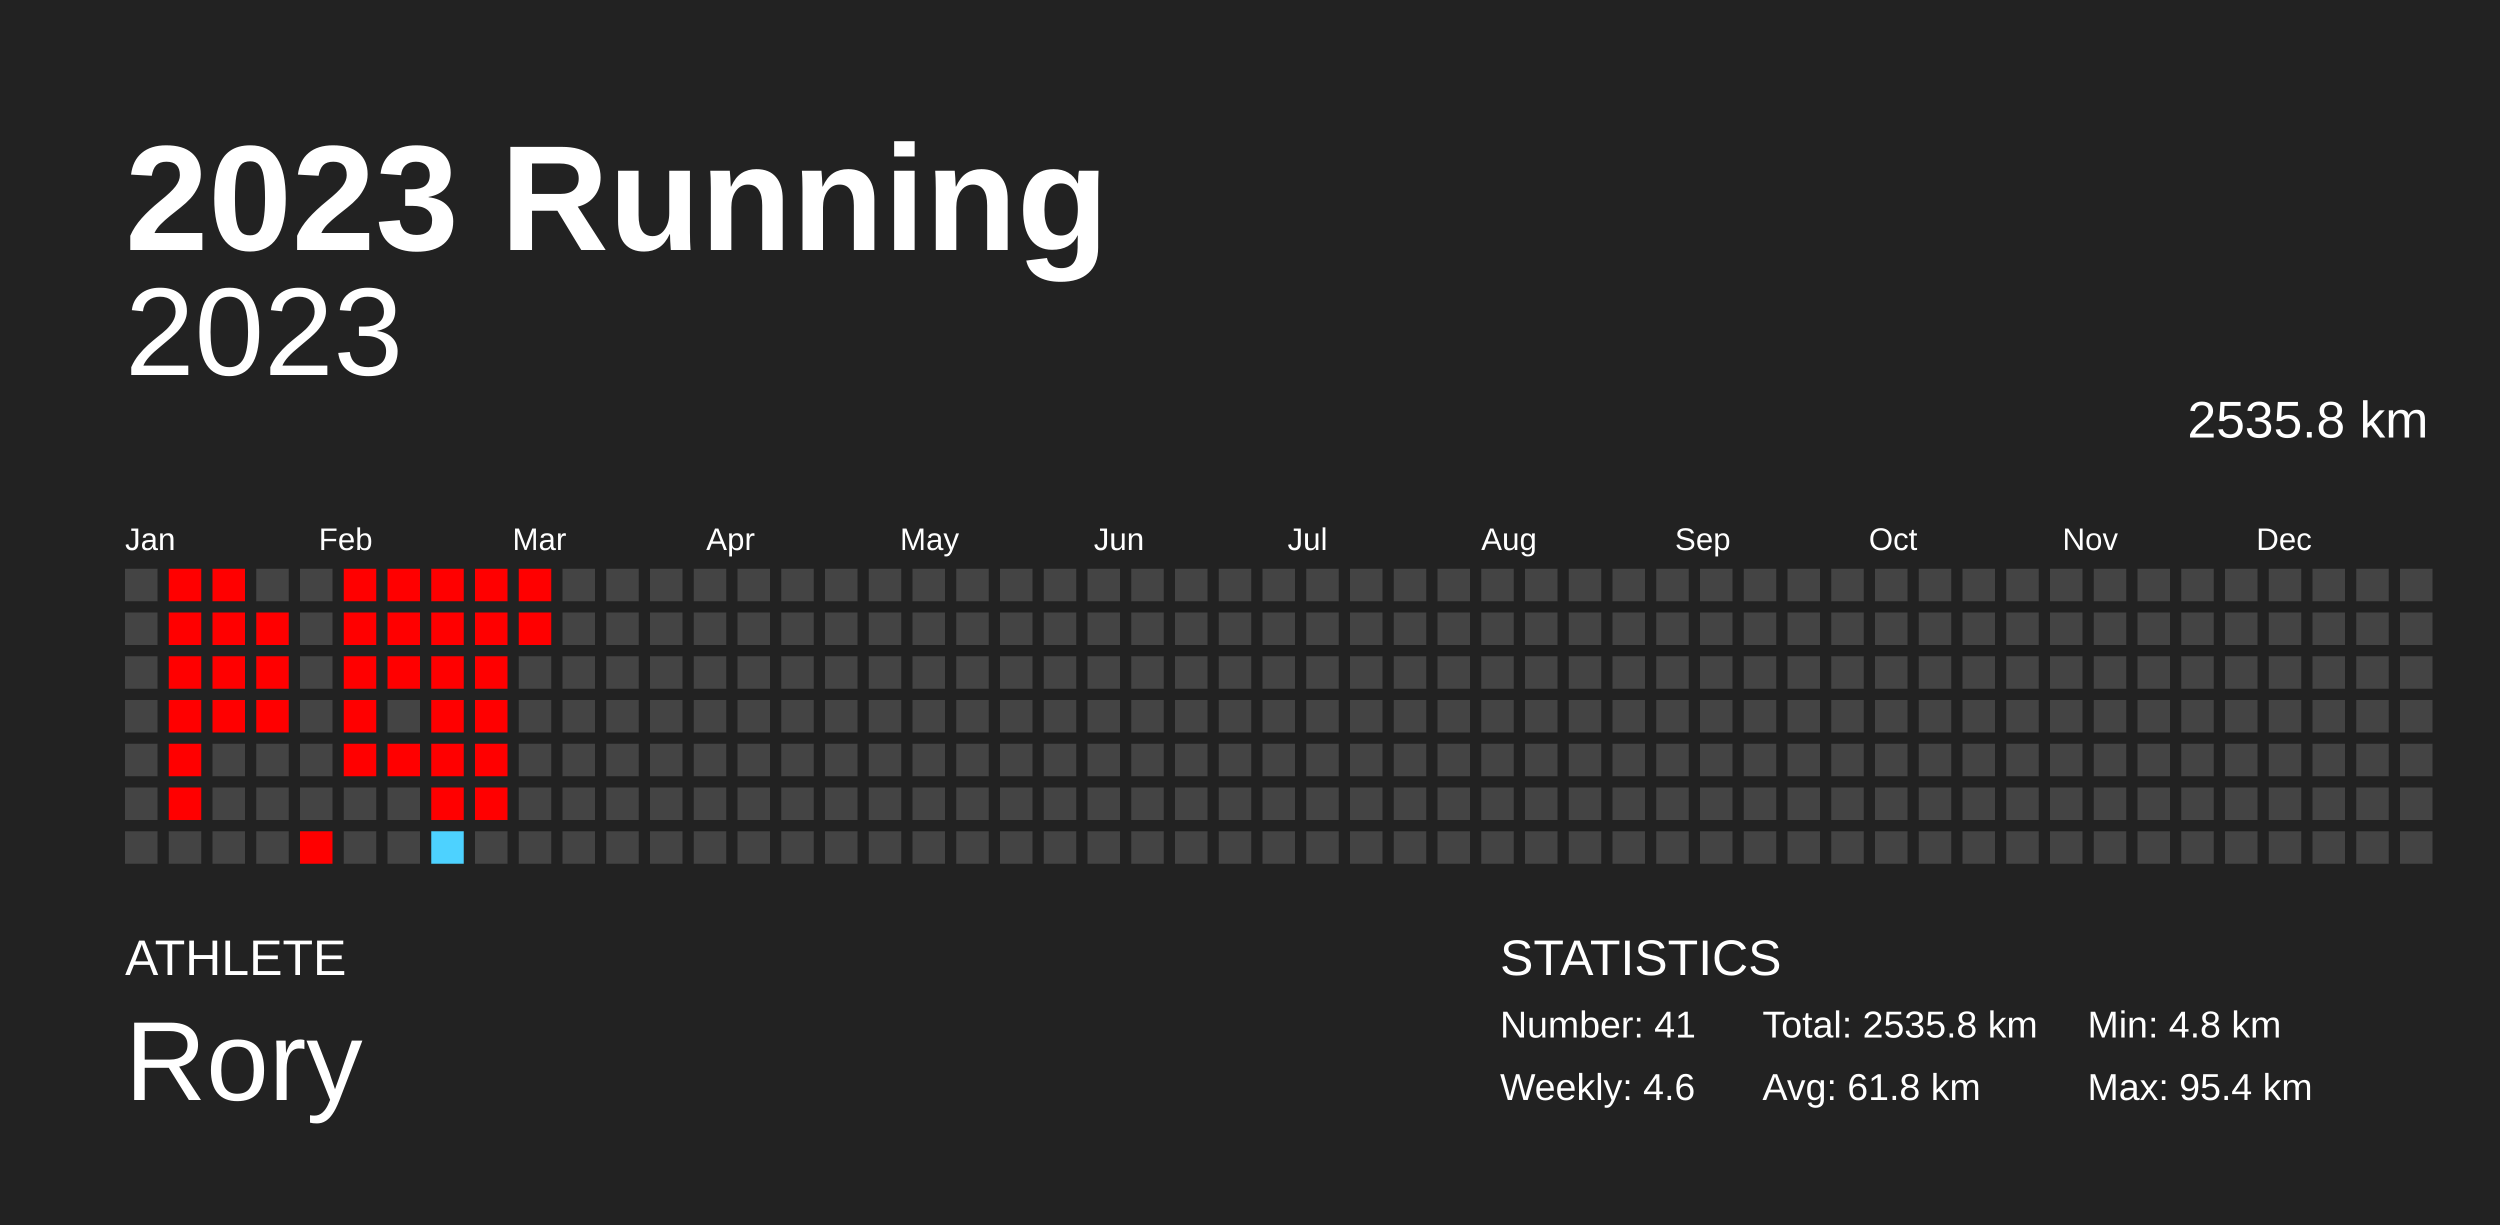
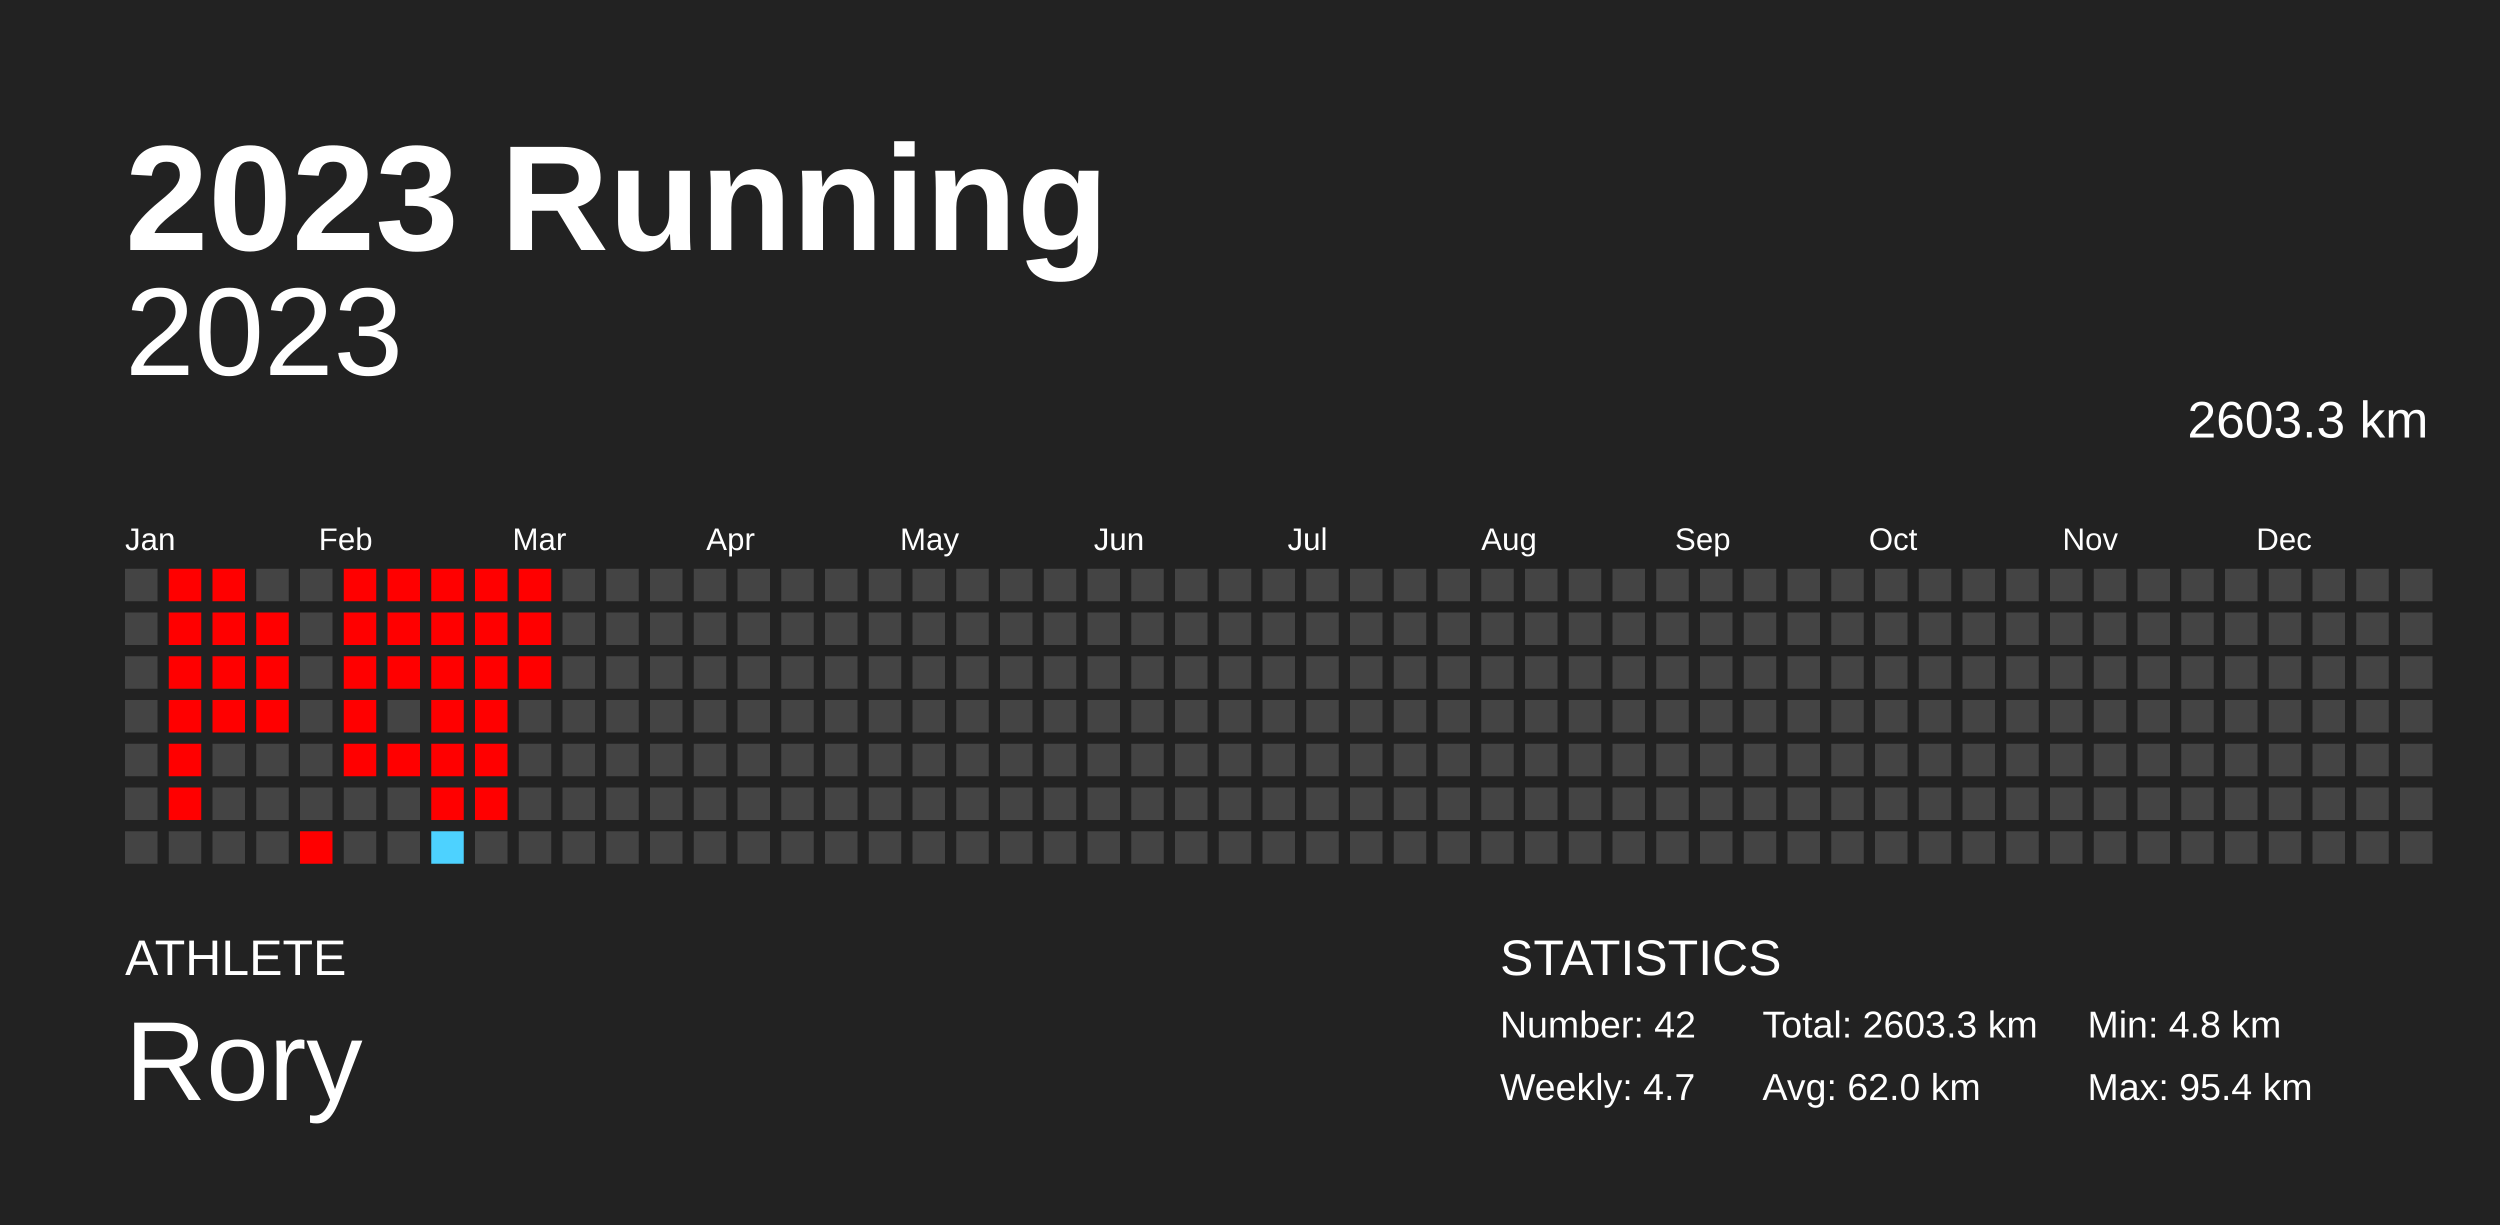
<svg xmlns="http://www.w3.org/2000/svg" baseProfile="full" height="98mm" version="1.1" viewBox="0,0,200,98" width="200mm">
  <defs />
  <rect fill="#222222" height="98" width="200" x="0" y="0" />
  <text fill="#FFFFFF" style="font-size:12px; font-family:Arial; font-weight:bold;" x="10" y="20">2023 Running</text>
  <text fill="#FFFFFF" style="font-size:4px; font-family:Arial" x="10" y="78">ATHLETE</text>
  <text fill="#FFFFFF" style="font-size:9px; font-family:Arial" x="10" y="88">Rory</text>
  <text fill="#FFFFFF" style="font-size:4px; font-family:Arial" x="120" y="78">STATISTICS</text>
-   <text fill="#FFFFFF" style="font-size:3px; font-family:Arial" x="120" y="83">Number: 41</text>
-   <text fill="#FFFFFF" style="font-size:3px; font-family:Arial" x="120" y="88">Weekly: 4.6</text>
-   <text fill="#FFFFFF" style="font-size:3px; font-family:Arial" x="141" y="83">Total: 2535.8 km</text>
-   <text fill="#FFFFFF" style="font-size:3px; font-family:Arial" x="141" y="88">Avg: 61.8 km</text>
+   <text fill="#FFFFFF" style="font-size:3px; font-family:Arial" x="120" y="83">Number: 42</text>
+   <text fill="#FFFFFF" style="font-size:3px; font-family:Arial" x="120" y="88">Weekly: 4.7</text>
+   <text fill="#FFFFFF" style="font-size:3px; font-family:Arial" x="141" y="83">Total: 2603.3 km</text>
+   <text fill="#FFFFFF" style="font-size:3px; font-family:Arial" x="141" y="88">Avg: 62.0 km</text>
  <text fill="#FFFFFF" style="font-size:3px; font-family:Arial" x="167" y="83">Min: 4.8 km</text>
  <text fill="#FFFFFF" style="font-size:3px; font-family:Arial" x="167" y="88">Max: 95.4 km</text>
  <text alignment-baseline="hanging" fill="#FFFFFF" style="font-size:10.0px; font-family:Arial;" x="10" y="30">2023</text>
-   <text alignment-baseline="hanging" fill="#FFFFFF" style="font-size:4.125px; font-family:Arial;" x="175" y="35">2535.8 km</text>
+   <text alignment-baseline="hanging" fill="#FFFFFF" style="font-size:4.125px; font-family:Arial;" x="175" y="35">2603.3 km</text>
  <text fill="#FFFFFF" style="font-size:2.5px; font-family:Arial" x="10.0" y="44">Jan</text>
  <text fill="#FFFFFF" style="font-size:2.5px; font-family:Arial" x="25.5" y="44">Feb</text>
  <text fill="#FFFFFF" style="font-size:2.5px; font-family:Arial" x="41.0" y="44">Mar</text>
  <text fill="#FFFFFF" style="font-size:2.5px; font-family:Arial" x="56.5" y="44">Apr</text>
  <text fill="#FFFFFF" style="font-size:2.5px; font-family:Arial" x="72.0" y="44">May</text>
  <text fill="#FFFFFF" style="font-size:2.5px; font-family:Arial" x="87.5" y="44">Jun</text>
  <text fill="#FFFFFF" style="font-size:2.5px; font-family:Arial" x="103.0" y="44">Jul</text>
  <text fill="#FFFFFF" style="font-size:2.5px; font-family:Arial" x="118.5" y="44">Aug</text>
  <text fill="#FFFFFF" style="font-size:2.5px; font-family:Arial" x="134.0" y="44">Sep</text>
  <text fill="#FFFFFF" style="font-size:2.5px; font-family:Arial" x="149.5" y="44">Oct</text>
  <text fill="#FFFFFF" style="font-size:2.5px; font-family:Arial" x="165.0" y="44">Nov</text>
  <text fill="#FFFFFF" style="font-size:2.5px; font-family:Arial" x="180.5" y="44">Dec</text>
  <rect fill="#444444" height="2.6" width="2.6" x="10.0" y="45.5" />
  <rect fill="#444444" height="2.6" width="2.6" x="10.0" y="49.0" />
  <rect fill="#444444" height="2.6" width="2.6" x="10.0" y="52.5" />
  <rect fill="#444444" height="2.6" width="2.6" x="10.0" y="56.0" />
  <rect fill="#444444" height="2.6" width="2.6" x="10.0" y="59.5" />
  <rect fill="#444444" height="2.6" width="2.6" x="10.0" y="63.0" />
  <rect fill="#444444" height="2.6" width="2.6" x="10.0" y="66.5" />
  <rect fill="red" height="2.6" width="2.6" x="13.5" y="45.5" />
  <rect fill="red" height="2.6" width="2.6" x="13.5" y="49.0" />
  <rect fill="red" height="2.6" width="2.6" x="13.5" y="52.5" />
  <rect fill="red" height="2.6" width="2.6" x="13.5" y="56.0" />
  <rect fill="red" height="2.6" width="2.6" x="13.5" y="59.5" />
  <rect fill="red" height="2.6" width="2.6" x="13.5" y="63.0" />
  <rect fill="#444444" height="2.6" width="2.6" x="13.5" y="66.5" />
  <rect fill="red" height="2.6" width="2.6" x="17.0" y="45.5" />
  <rect fill="red" height="2.6" width="2.6" x="17.0" y="49.0" />
  <rect fill="red" height="2.6" width="2.6" x="17.0" y="52.5" />
  <rect fill="red" height="2.6" width="2.6" x="17.0" y="56.0" />
  <rect fill="#444444" height="2.6" width="2.6" x="17.0" y="59.5" />
  <rect fill="#444444" height="2.6" width="2.6" x="17.0" y="63.0" />
  <rect fill="#444444" height="2.6" width="2.6" x="17.0" y="66.5" />
  <rect fill="#444444" height="2.6" width="2.6" x="20.5" y="45.5" />
  <rect fill="red" height="2.6" width="2.6" x="20.5" y="49.0" />
  <rect fill="red" height="2.6" width="2.6" x="20.5" y="52.5" />
  <rect fill="red" height="2.6" width="2.6" x="20.5" y="56.0" />
  <rect fill="#444444" height="2.6" width="2.6" x="20.5" y="59.5" />
  <rect fill="#444444" height="2.6" width="2.6" x="20.5" y="63.0" />
  <rect fill="#444444" height="2.6" width="2.6" x="20.5" y="66.5" />
  <rect fill="#444444" height="2.6" width="2.6" x="24.0" y="45.5" />
  <rect fill="#444444" height="2.6" width="2.6" x="24.0" y="49.0" />
  <rect fill="#444444" height="2.6" width="2.6" x="24.0" y="52.5" />
  <rect fill="#444444" height="2.6" width="2.6" x="24.0" y="56.0" />
  <rect fill="#444444" height="2.6" width="2.6" x="24.0" y="59.5" />
  <rect fill="#444444" height="2.6" width="2.6" x="24.0" y="63.0" />
  <rect fill="red" height="2.6" width="2.6" x="24.0" y="66.5" />
  <rect fill="red" height="2.6" width="2.6" x="27.5" y="45.5" />
  <rect fill="red" height="2.6" width="2.6" x="27.5" y="49.0" />
  <rect fill="red" height="2.6" width="2.6" x="27.5" y="52.5" />
  <rect fill="red" height="2.6" width="2.6" x="27.5" y="56.0" />
  <rect fill="red" height="2.6" width="2.6" x="27.5" y="59.5" />
  <rect fill="#444444" height="2.6" width="2.6" x="27.5" y="63.0" />
  <rect fill="#444444" height="2.6" width="2.6" x="27.5" y="66.5" />
  <rect fill="red" height="2.6" width="2.6" x="31.0" y="45.5" />
  <rect fill="red" height="2.6" width="2.6" x="31.0" y="49.0" />
  <rect fill="red" height="2.6" width="2.6" x="31.0" y="52.5" />
  <rect fill="#444444" height="2.6" width="2.6" x="31.0" y="56.0" />
  <rect fill="red" height="2.6" width="2.6" x="31.0" y="59.5" />
  <rect fill="#444444" height="2.6" width="2.6" x="31.0" y="63.0" />
  <rect fill="#444444" height="2.6" width="2.6" x="31.0" y="66.5" />
  <rect fill="red" height="2.6" width="2.6" x="34.5" y="45.5" />
  <rect fill="red" height="2.6" width="2.6" x="34.5" y="49.0" />
  <rect fill="red" height="2.6" width="2.6" x="34.5" y="52.5" />
  <rect fill="red" height="2.6" width="2.6" x="34.5" y="56.0" />
  <rect fill="red" height="2.6" width="2.6" x="34.5" y="59.5" />
  <rect fill="red" height="2.6" width="2.6" x="34.5" y="63.0" />
  <rect fill="#4dd2ff" height="2.6" width="2.6" x="34.5" y="66.5" />
  <rect fill="red" height="2.6" width="2.6" x="38.0" y="45.5" />
  <rect fill="red" height="2.6" width="2.6" x="38.0" y="49.0" />
  <rect fill="red" height="2.6" width="2.6" x="38.0" y="52.5" />
  <rect fill="red" height="2.6" width="2.6" x="38.0" y="56.0" />
  <rect fill="red" height="2.6" width="2.6" x="38.0" y="59.5" />
  <rect fill="red" height="2.6" width="2.6" x="38.0" y="63.0" />
  <rect fill="#444444" height="2.6" width="2.6" x="38.0" y="66.5" />
  <rect fill="red" height="2.6" width="2.6" x="41.5" y="45.5" />
  <rect fill="red" height="2.6" width="2.6" x="41.5" y="49.0" />
-   <rect fill="#444444" height="2.6" width="2.6" x="41.5" y="52.5" />
+   <rect fill="red" height="2.6" width="2.6" x="41.5" y="52.5" />
  <rect fill="#444444" height="2.6" width="2.6" x="41.5" y="56.0" />
  <rect fill="#444444" height="2.6" width="2.6" x="41.5" y="59.5" />
  <rect fill="#444444" height="2.6" width="2.6" x="41.5" y="63.0" />
  <rect fill="#444444" height="2.6" width="2.6" x="41.5" y="66.5" />
  <rect fill="#444444" height="2.6" width="2.6" x="45.0" y="45.5" />
  <rect fill="#444444" height="2.6" width="2.6" x="45.0" y="49.0" />
  <rect fill="#444444" height="2.6" width="2.6" x="45.0" y="52.5" />
  <rect fill="#444444" height="2.6" width="2.6" x="45.0" y="56.0" />
  <rect fill="#444444" height="2.6" width="2.6" x="45.0" y="59.5" />
  <rect fill="#444444" height="2.6" width="2.6" x="45.0" y="63.0" />
  <rect fill="#444444" height="2.6" width="2.6" x="45.0" y="66.5" />
  <rect fill="#444444" height="2.6" width="2.6" x="48.5" y="45.5" />
  <rect fill="#444444" height="2.6" width="2.6" x="48.5" y="49.0" />
  <rect fill="#444444" height="2.6" width="2.6" x="48.5" y="52.5" />
  <rect fill="#444444" height="2.6" width="2.6" x="48.5" y="56.0" />
  <rect fill="#444444" height="2.6" width="2.6" x="48.5" y="59.5" />
  <rect fill="#444444" height="2.6" width="2.6" x="48.5" y="63.0" />
  <rect fill="#444444" height="2.6" width="2.6" x="48.5" y="66.5" />
  <rect fill="#444444" height="2.6" width="2.6" x="52.0" y="45.5" />
  <rect fill="#444444" height="2.6" width="2.6" x="52.0" y="49.0" />
  <rect fill="#444444" height="2.6" width="2.6" x="52.0" y="52.5" />
  <rect fill="#444444" height="2.6" width="2.6" x="52.0" y="56.0" />
  <rect fill="#444444" height="2.6" width="2.6" x="52.0" y="59.5" />
  <rect fill="#444444" height="2.6" width="2.6" x="52.0" y="63.0" />
  <rect fill="#444444" height="2.6" width="2.6" x="52.0" y="66.5" />
  <rect fill="#444444" height="2.6" width="2.6" x="55.5" y="45.5" />
  <rect fill="#444444" height="2.6" width="2.6" x="55.5" y="49.0" />
  <rect fill="#444444" height="2.6" width="2.6" x="55.5" y="52.5" />
  <rect fill="#444444" height="2.6" width="2.6" x="55.5" y="56.0" />
  <rect fill="#444444" height="2.6" width="2.6" x="55.5" y="59.5" />
  <rect fill="#444444" height="2.6" width="2.6" x="55.5" y="63.0" />
  <rect fill="#444444" height="2.6" width="2.6" x="55.5" y="66.5" />
  <rect fill="#444444" height="2.6" width="2.6" x="59.0" y="45.5" />
  <rect fill="#444444" height="2.6" width="2.6" x="59.0" y="49.0" />
  <rect fill="#444444" height="2.6" width="2.6" x="59.0" y="52.5" />
  <rect fill="#444444" height="2.6" width="2.6" x="59.0" y="56.0" />
  <rect fill="#444444" height="2.6" width="2.6" x="59.0" y="59.5" />
  <rect fill="#444444" height="2.6" width="2.6" x="59.0" y="63.0" />
  <rect fill="#444444" height="2.6" width="2.6" x="59.0" y="66.5" />
  <rect fill="#444444" height="2.6" width="2.6" x="62.5" y="45.5" />
  <rect fill="#444444" height="2.6" width="2.6" x="62.5" y="49.0" />
  <rect fill="#444444" height="2.6" width="2.6" x="62.5" y="52.5" />
  <rect fill="#444444" height="2.6" width="2.6" x="62.5" y="56.0" />
  <rect fill="#444444" height="2.6" width="2.6" x="62.5" y="59.5" />
  <rect fill="#444444" height="2.6" width="2.6" x="62.5" y="63.0" />
  <rect fill="#444444" height="2.6" width="2.6" x="62.5" y="66.5" />
  <rect fill="#444444" height="2.6" width="2.6" x="66.0" y="45.5" />
  <rect fill="#444444" height="2.6" width="2.6" x="66.0" y="49.0" />
  <rect fill="#444444" height="2.6" width="2.6" x="66.0" y="52.5" />
  <rect fill="#444444" height="2.6" width="2.6" x="66.0" y="56.0" />
  <rect fill="#444444" height="2.6" width="2.6" x="66.0" y="59.5" />
  <rect fill="#444444" height="2.6" width="2.6" x="66.0" y="63.0" />
  <rect fill="#444444" height="2.6" width="2.6" x="66.0" y="66.5" />
  <rect fill="#444444" height="2.6" width="2.6" x="69.5" y="45.5" />
  <rect fill="#444444" height="2.6" width="2.6" x="69.5" y="49.0" />
  <rect fill="#444444" height="2.6" width="2.6" x="69.5" y="52.5" />
  <rect fill="#444444" height="2.6" width="2.6" x="69.5" y="56.0" />
  <rect fill="#444444" height="2.6" width="2.6" x="69.5" y="59.5" />
  <rect fill="#444444" height="2.6" width="2.6" x="69.5" y="63.0" />
  <rect fill="#444444" height="2.6" width="2.6" x="69.5" y="66.5" />
  <rect fill="#444444" height="2.6" width="2.6" x="73.0" y="45.5" />
  <rect fill="#444444" height="2.6" width="2.6" x="73.0" y="49.0" />
  <rect fill="#444444" height="2.6" width="2.6" x="73.0" y="52.5" />
  <rect fill="#444444" height="2.6" width="2.6" x="73.0" y="56.0" />
  <rect fill="#444444" height="2.6" width="2.6" x="73.0" y="59.5" />
  <rect fill="#444444" height="2.6" width="2.6" x="73.0" y="63.0" />
  <rect fill="#444444" height="2.6" width="2.6" x="73.0" y="66.5" />
  <rect fill="#444444" height="2.6" width="2.6" x="76.5" y="45.5" />
  <rect fill="#444444" height="2.6" width="2.6" x="76.5" y="49.0" />
  <rect fill="#444444" height="2.6" width="2.6" x="76.5" y="52.5" />
  <rect fill="#444444" height="2.6" width="2.6" x="76.5" y="56.0" />
  <rect fill="#444444" height="2.6" width="2.6" x="76.5" y="59.5" />
  <rect fill="#444444" height="2.6" width="2.6" x="76.5" y="63.0" />
  <rect fill="#444444" height="2.6" width="2.6" x="76.5" y="66.5" />
  <rect fill="#444444" height="2.6" width="2.6" x="80.0" y="45.5" />
  <rect fill="#444444" height="2.6" width="2.6" x="80.0" y="49.0" />
  <rect fill="#444444" height="2.6" width="2.6" x="80.0" y="52.5" />
  <rect fill="#444444" height="2.6" width="2.6" x="80.0" y="56.0" />
  <rect fill="#444444" height="2.6" width="2.6" x="80.0" y="59.5" />
  <rect fill="#444444" height="2.6" width="2.6" x="80.0" y="63.0" />
  <rect fill="#444444" height="2.6" width="2.6" x="80.0" y="66.5" />
  <rect fill="#444444" height="2.6" width="2.6" x="83.5" y="45.5" />
  <rect fill="#444444" height="2.6" width="2.6" x="83.5" y="49.0" />
  <rect fill="#444444" height="2.6" width="2.6" x="83.5" y="52.5" />
  <rect fill="#444444" height="2.6" width="2.6" x="83.5" y="56.0" />
  <rect fill="#444444" height="2.6" width="2.6" x="83.5" y="59.5" />
  <rect fill="#444444" height="2.6" width="2.6" x="83.5" y="63.0" />
  <rect fill="#444444" height="2.6" width="2.6" x="83.5" y="66.5" />
  <rect fill="#444444" height="2.6" width="2.6" x="87.0" y="45.5" />
  <rect fill="#444444" height="2.6" width="2.6" x="87.0" y="49.0" />
  <rect fill="#444444" height="2.6" width="2.6" x="87.0" y="52.5" />
  <rect fill="#444444" height="2.6" width="2.6" x="87.0" y="56.0" />
  <rect fill="#444444" height="2.6" width="2.6" x="87.0" y="59.5" />
  <rect fill="#444444" height="2.6" width="2.6" x="87.0" y="63.0" />
  <rect fill="#444444" height="2.6" width="2.6" x="87.0" y="66.5" />
  <rect fill="#444444" height="2.6" width="2.6" x="90.5" y="45.5" />
  <rect fill="#444444" height="2.6" width="2.6" x="90.5" y="49.0" />
  <rect fill="#444444" height="2.6" width="2.6" x="90.5" y="52.5" />
  <rect fill="#444444" height="2.6" width="2.6" x="90.5" y="56.0" />
  <rect fill="#444444" height="2.6" width="2.6" x="90.5" y="59.5" />
  <rect fill="#444444" height="2.6" width="2.6" x="90.5" y="63.0" />
  <rect fill="#444444" height="2.6" width="2.6" x="90.5" y="66.5" />
  <rect fill="#444444" height="2.6" width="2.6" x="94.0" y="45.5" />
  <rect fill="#444444" height="2.6" width="2.6" x="94.0" y="49.0" />
  <rect fill="#444444" height="2.6" width="2.6" x="94.0" y="52.5" />
  <rect fill="#444444" height="2.6" width="2.6" x="94.0" y="56.0" />
  <rect fill="#444444" height="2.6" width="2.6" x="94.0" y="59.5" />
  <rect fill="#444444" height="2.6" width="2.6" x="94.0" y="63.0" />
  <rect fill="#444444" height="2.6" width="2.6" x="94.0" y="66.5" />
  <rect fill="#444444" height="2.6" width="2.6" x="97.5" y="45.5" />
  <rect fill="#444444" height="2.6" width="2.6" x="97.5" y="49.0" />
  <rect fill="#444444" height="2.6" width="2.6" x="97.5" y="52.5" />
  <rect fill="#444444" height="2.6" width="2.6" x="97.5" y="56.0" />
  <rect fill="#444444" height="2.6" width="2.6" x="97.5" y="59.5" />
  <rect fill="#444444" height="2.6" width="2.6" x="97.5" y="63.0" />
  <rect fill="#444444" height="2.6" width="2.6" x="97.5" y="66.5" />
  <rect fill="#444444" height="2.6" width="2.6" x="101.0" y="45.5" />
  <rect fill="#444444" height="2.6" width="2.6" x="101.0" y="49.0" />
  <rect fill="#444444" height="2.6" width="2.6" x="101.0" y="52.5" />
  <rect fill="#444444" height="2.6" width="2.6" x="101.0" y="56.0" />
  <rect fill="#444444" height="2.6" width="2.6" x="101.0" y="59.5" />
  <rect fill="#444444" height="2.6" width="2.6" x="101.0" y="63.0" />
  <rect fill="#444444" height="2.6" width="2.6" x="101.0" y="66.5" />
  <rect fill="#444444" height="2.6" width="2.6" x="104.5" y="45.5" />
  <rect fill="#444444" height="2.6" width="2.6" x="104.5" y="49.0" />
  <rect fill="#444444" height="2.6" width="2.6" x="104.5" y="52.5" />
  <rect fill="#444444" height="2.6" width="2.6" x="104.5" y="56.0" />
  <rect fill="#444444" height="2.6" width="2.6" x="104.5" y="59.5" />
  <rect fill="#444444" height="2.6" width="2.6" x="104.5" y="63.0" />
  <rect fill="#444444" height="2.6" width="2.6" x="104.5" y="66.5" />
  <rect fill="#444444" height="2.6" width="2.6" x="108.0" y="45.5" />
  <rect fill="#444444" height="2.6" width="2.6" x="108.0" y="49.0" />
  <rect fill="#444444" height="2.6" width="2.6" x="108.0" y="52.5" />
  <rect fill="#444444" height="2.6" width="2.6" x="108.0" y="56.0" />
  <rect fill="#444444" height="2.6" width="2.6" x="108.0" y="59.5" />
  <rect fill="#444444" height="2.6" width="2.6" x="108.0" y="63.0" />
  <rect fill="#444444" height="2.6" width="2.6" x="108.0" y="66.5" />
  <rect fill="#444444" height="2.6" width="2.6" x="111.5" y="45.5" />
  <rect fill="#444444" height="2.6" width="2.6" x="111.5" y="49.0" />
  <rect fill="#444444" height="2.6" width="2.6" x="111.5" y="52.5" />
  <rect fill="#444444" height="2.6" width="2.6" x="111.5" y="56.0" />
  <rect fill="#444444" height="2.6" width="2.6" x="111.5" y="59.5" />
  <rect fill="#444444" height="2.6" width="2.6" x="111.5" y="63.0" />
  <rect fill="#444444" height="2.6" width="2.6" x="111.5" y="66.5" />
  <rect fill="#444444" height="2.6" width="2.6" x="115.0" y="45.5" />
  <rect fill="#444444" height="2.6" width="2.6" x="115.0" y="49.0" />
  <rect fill="#444444" height="2.6" width="2.6" x="115.0" y="52.5" />
  <rect fill="#444444" height="2.6" width="2.6" x="115.0" y="56.0" />
  <rect fill="#444444" height="2.6" width="2.6" x="115.0" y="59.5" />
  <rect fill="#444444" height="2.6" width="2.6" x="115.0" y="63.0" />
  <rect fill="#444444" height="2.6" width="2.6" x="115.0" y="66.5" />
  <rect fill="#444444" height="2.6" width="2.6" x="118.5" y="45.5" />
  <rect fill="#444444" height="2.6" width="2.6" x="118.5" y="49.0" />
  <rect fill="#444444" height="2.6" width="2.6" x="118.5" y="52.5" />
  <rect fill="#444444" height="2.6" width="2.6" x="118.5" y="56.0" />
  <rect fill="#444444" height="2.6" width="2.6" x="118.5" y="59.5" />
  <rect fill="#444444" height="2.6" width="2.6" x="118.5" y="63.0" />
  <rect fill="#444444" height="2.6" width="2.6" x="118.5" y="66.5" />
  <rect fill="#444444" height="2.6" width="2.6" x="122.0" y="45.5" />
  <rect fill="#444444" height="2.6" width="2.6" x="122.0" y="49.0" />
  <rect fill="#444444" height="2.6" width="2.6" x="122.0" y="52.5" />
  <rect fill="#444444" height="2.6" width="2.6" x="122.0" y="56.0" />
  <rect fill="#444444" height="2.6" width="2.6" x="122.0" y="59.5" />
  <rect fill="#444444" height="2.6" width="2.6" x="122.0" y="63.0" />
  <rect fill="#444444" height="2.6" width="2.6" x="122.0" y="66.5" />
  <rect fill="#444444" height="2.6" width="2.6" x="125.5" y="45.5" />
  <rect fill="#444444" height="2.6" width="2.6" x="125.5" y="49.0" />
  <rect fill="#444444" height="2.6" width="2.6" x="125.5" y="52.5" />
  <rect fill="#444444" height="2.6" width="2.6" x="125.5" y="56.0" />
  <rect fill="#444444" height="2.6" width="2.6" x="125.5" y="59.5" />
  <rect fill="#444444" height="2.6" width="2.6" x="125.5" y="63.0" />
  <rect fill="#444444" height="2.6" width="2.6" x="125.5" y="66.5" />
  <rect fill="#444444" height="2.6" width="2.6" x="129.0" y="45.5" />
  <rect fill="#444444" height="2.6" width="2.6" x="129.0" y="49.0" />
  <rect fill="#444444" height="2.6" width="2.6" x="129.0" y="52.5" />
  <rect fill="#444444" height="2.6" width="2.6" x="129.0" y="56.0" />
  <rect fill="#444444" height="2.6" width="2.6" x="129.0" y="59.5" />
  <rect fill="#444444" height="2.6" width="2.6" x="129.0" y="63.0" />
  <rect fill="#444444" height="2.6" width="2.6" x="129.0" y="66.5" />
  <rect fill="#444444" height="2.6" width="2.6" x="132.5" y="45.5" />
  <rect fill="#444444" height="2.6" width="2.6" x="132.5" y="49.0" />
  <rect fill="#444444" height="2.6" width="2.6" x="132.5" y="52.5" />
  <rect fill="#444444" height="2.6" width="2.6" x="132.5" y="56.0" />
  <rect fill="#444444" height="2.6" width="2.6" x="132.5" y="59.5" />
  <rect fill="#444444" height="2.6" width="2.6" x="132.5" y="63.0" />
  <rect fill="#444444" height="2.6" width="2.6" x="132.5" y="66.5" />
  <rect fill="#444444" height="2.6" width="2.6" x="136.0" y="45.5" />
  <rect fill="#444444" height="2.6" width="2.6" x="136.0" y="49.0" />
  <rect fill="#444444" height="2.6" width="2.6" x="136.0" y="52.5" />
  <rect fill="#444444" height="2.6" width="2.6" x="136.0" y="56.0" />
  <rect fill="#444444" height="2.6" width="2.6" x="136.0" y="59.5" />
  <rect fill="#444444" height="2.6" width="2.6" x="136.0" y="63.0" />
  <rect fill="#444444" height="2.6" width="2.6" x="136.0" y="66.5" />
  <rect fill="#444444" height="2.6" width="2.6" x="139.5" y="45.5" />
  <rect fill="#444444" height="2.6" width="2.6" x="139.5" y="49.0" />
  <rect fill="#444444" height="2.6" width="2.6" x="139.5" y="52.5" />
  <rect fill="#444444" height="2.6" width="2.6" x="139.5" y="56.0" />
  <rect fill="#444444" height="2.6" width="2.6" x="139.5" y="59.5" />
  <rect fill="#444444" height="2.6" width="2.6" x="139.5" y="63.0" />
  <rect fill="#444444" height="2.6" width="2.6" x="139.5" y="66.5" />
  <rect fill="#444444" height="2.6" width="2.6" x="143.0" y="45.5" />
  <rect fill="#444444" height="2.6" width="2.6" x="143.0" y="49.0" />
  <rect fill="#444444" height="2.6" width="2.6" x="143.0" y="52.5" />
  <rect fill="#444444" height="2.6" width="2.6" x="143.0" y="56.0" />
  <rect fill="#444444" height="2.6" width="2.6" x="143.0" y="59.5" />
  <rect fill="#444444" height="2.6" width="2.6" x="143.0" y="63.0" />
  <rect fill="#444444" height="2.6" width="2.6" x="143.0" y="66.5" />
  <rect fill="#444444" height="2.6" width="2.6" x="146.5" y="45.5" />
  <rect fill="#444444" height="2.6" width="2.6" x="146.5" y="49.0" />
  <rect fill="#444444" height="2.6" width="2.6" x="146.5" y="52.5" />
  <rect fill="#444444" height="2.6" width="2.6" x="146.5" y="56.0" />
  <rect fill="#444444" height="2.6" width="2.6" x="146.5" y="59.5" />
  <rect fill="#444444" height="2.6" width="2.6" x="146.5" y="63.0" />
  <rect fill="#444444" height="2.6" width="2.6" x="146.5" y="66.5" />
  <rect fill="#444444" height="2.6" width="2.6" x="150.0" y="45.5" />
  <rect fill="#444444" height="2.6" width="2.6" x="150.0" y="49.0" />
  <rect fill="#444444" height="2.6" width="2.6" x="150.0" y="52.5" />
  <rect fill="#444444" height="2.6" width="2.6" x="150.0" y="56.0" />
  <rect fill="#444444" height="2.6" width="2.6" x="150.0" y="59.5" />
  <rect fill="#444444" height="2.6" width="2.6" x="150.0" y="63.0" />
  <rect fill="#444444" height="2.6" width="2.6" x="150.0" y="66.5" />
  <rect fill="#444444" height="2.6" width="2.6" x="153.5" y="45.5" />
  <rect fill="#444444" height="2.6" width="2.6" x="153.5" y="49.0" />
  <rect fill="#444444" height="2.6" width="2.6" x="153.5" y="52.5" />
  <rect fill="#444444" height="2.6" width="2.6" x="153.5" y="56.0" />
  <rect fill="#444444" height="2.6" width="2.6" x="153.5" y="59.5" />
  <rect fill="#444444" height="2.6" width="2.6" x="153.5" y="63.0" />
  <rect fill="#444444" height="2.6" width="2.6" x="153.5" y="66.5" />
  <rect fill="#444444" height="2.6" width="2.6" x="157.0" y="45.5" />
  <rect fill="#444444" height="2.6" width="2.6" x="157.0" y="49.0" />
  <rect fill="#444444" height="2.6" width="2.6" x="157.0" y="52.5" />
  <rect fill="#444444" height="2.6" width="2.6" x="157.0" y="56.0" />
  <rect fill="#444444" height="2.6" width="2.6" x="157.0" y="59.5" />
  <rect fill="#444444" height="2.6" width="2.6" x="157.0" y="63.0" />
  <rect fill="#444444" height="2.6" width="2.6" x="157.0" y="66.5" />
  <rect fill="#444444" height="2.6" width="2.6" x="160.5" y="45.5" />
  <rect fill="#444444" height="2.6" width="2.6" x="160.5" y="49.0" />
  <rect fill="#444444" height="2.6" width="2.6" x="160.5" y="52.5" />
  <rect fill="#444444" height="2.6" width="2.6" x="160.5" y="56.0" />
  <rect fill="#444444" height="2.6" width="2.6" x="160.5" y="59.5" />
  <rect fill="#444444" height="2.6" width="2.6" x="160.5" y="63.0" />
  <rect fill="#444444" height="2.6" width="2.6" x="160.5" y="66.5" />
  <rect fill="#444444" height="2.6" width="2.6" x="164.0" y="45.5" />
  <rect fill="#444444" height="2.6" width="2.6" x="164.0" y="49.0" />
  <rect fill="#444444" height="2.6" width="2.6" x="164.0" y="52.5" />
  <rect fill="#444444" height="2.6" width="2.6" x="164.0" y="56.0" />
  <rect fill="#444444" height="2.6" width="2.6" x="164.0" y="59.5" />
  <rect fill="#444444" height="2.6" width="2.6" x="164.0" y="63.0" />
  <rect fill="#444444" height="2.6" width="2.6" x="164.0" y="66.5" />
  <rect fill="#444444" height="2.6" width="2.6" x="167.5" y="45.5" />
  <rect fill="#444444" height="2.6" width="2.6" x="167.5" y="49.0" />
  <rect fill="#444444" height="2.6" width="2.6" x="167.5" y="52.5" />
  <rect fill="#444444" height="2.6" width="2.6" x="167.5" y="56.0" />
  <rect fill="#444444" height="2.6" width="2.6" x="167.5" y="59.5" />
  <rect fill="#444444" height="2.6" width="2.6" x="167.5" y="63.0" />
  <rect fill="#444444" height="2.6" width="2.6" x="167.5" y="66.5" />
  <rect fill="#444444" height="2.6" width="2.6" x="171.0" y="45.5" />
  <rect fill="#444444" height="2.6" width="2.6" x="171.0" y="49.0" />
  <rect fill="#444444" height="2.6" width="2.6" x="171.0" y="52.5" />
  <rect fill="#444444" height="2.6" width="2.6" x="171.0" y="56.0" />
  <rect fill="#444444" height="2.6" width="2.6" x="171.0" y="59.5" />
  <rect fill="#444444" height="2.6" width="2.6" x="171.0" y="63.0" />
  <rect fill="#444444" height="2.6" width="2.6" x="171.0" y="66.5" />
  <rect fill="#444444" height="2.6" width="2.6" x="174.5" y="45.5" />
  <rect fill="#444444" height="2.6" width="2.6" x="174.5" y="49.0" />
  <rect fill="#444444" height="2.6" width="2.6" x="174.5" y="52.5" />
  <rect fill="#444444" height="2.6" width="2.6" x="174.5" y="56.0" />
  <rect fill="#444444" height="2.6" width="2.6" x="174.5" y="59.5" />
  <rect fill="#444444" height="2.6" width="2.6" x="174.5" y="63.0" />
  <rect fill="#444444" height="2.6" width="2.6" x="174.5" y="66.5" />
  <rect fill="#444444" height="2.6" width="2.6" x="178.0" y="45.5" />
  <rect fill="#444444" height="2.6" width="2.6" x="178.0" y="49.0" />
  <rect fill="#444444" height="2.6" width="2.6" x="178.0" y="52.5" />
  <rect fill="#444444" height="2.6" width="2.6" x="178.0" y="56.0" />
  <rect fill="#444444" height="2.6" width="2.6" x="178.0" y="59.5" />
  <rect fill="#444444" height="2.6" width="2.6" x="178.0" y="63.0" />
  <rect fill="#444444" height="2.6" width="2.6" x="178.0" y="66.5" />
  <rect fill="#444444" height="2.6" width="2.6" x="181.5" y="45.5" />
  <rect fill="#444444" height="2.6" width="2.6" x="181.5" y="49.0" />
  <rect fill="#444444" height="2.6" width="2.6" x="181.5" y="52.5" />
  <rect fill="#444444" height="2.6" width="2.6" x="181.5" y="56.0" />
  <rect fill="#444444" height="2.6" width="2.6" x="181.5" y="59.5" />
  <rect fill="#444444" height="2.6" width="2.6" x="181.5" y="63.0" />
  <rect fill="#444444" height="2.6" width="2.6" x="181.5" y="66.5" />
  <rect fill="#444444" height="2.6" width="2.6" x="185.0" y="45.5" />
  <rect fill="#444444" height="2.6" width="2.6" x="185.0" y="49.0" />
  <rect fill="#444444" height="2.6" width="2.6" x="185.0" y="52.5" />
  <rect fill="#444444" height="2.6" width="2.6" x="185.0" y="56.0" />
  <rect fill="#444444" height="2.6" width="2.6" x="185.0" y="59.5" />
  <rect fill="#444444" height="2.6" width="2.6" x="185.0" y="63.0" />
  <rect fill="#444444" height="2.6" width="2.6" x="185.0" y="66.5" />
  <rect fill="#444444" height="2.6" width="2.6" x="188.5" y="45.5" />
  <rect fill="#444444" height="2.6" width="2.6" x="188.5" y="49.0" />
  <rect fill="#444444" height="2.6" width="2.6" x="188.5" y="52.5" />
  <rect fill="#444444" height="2.6" width="2.6" x="188.5" y="56.0" />
  <rect fill="#444444" height="2.6" width="2.6" x="188.5" y="59.5" />
  <rect fill="#444444" height="2.6" width="2.6" x="188.5" y="63.0" />
  <rect fill="#444444" height="2.6" width="2.6" x="188.5" y="66.5" />
  <rect fill="#444444" height="2.6" width="2.6" x="192.0" y="45.5" />
  <rect fill="#444444" height="2.6" width="2.6" x="192.0" y="49.0" />
  <rect fill="#444444" height="2.6" width="2.6" x="192.0" y="52.5" />
  <rect fill="#444444" height="2.6" width="2.6" x="192.0" y="56.0" />
  <rect fill="#444444" height="2.6" width="2.6" x="192.0" y="59.5" />
  <rect fill="#444444" height="2.6" width="2.6" x="192.0" y="63.0" />
  <rect fill="#444444" height="2.6" width="2.6" x="192.0" y="66.5" />
</svg>
